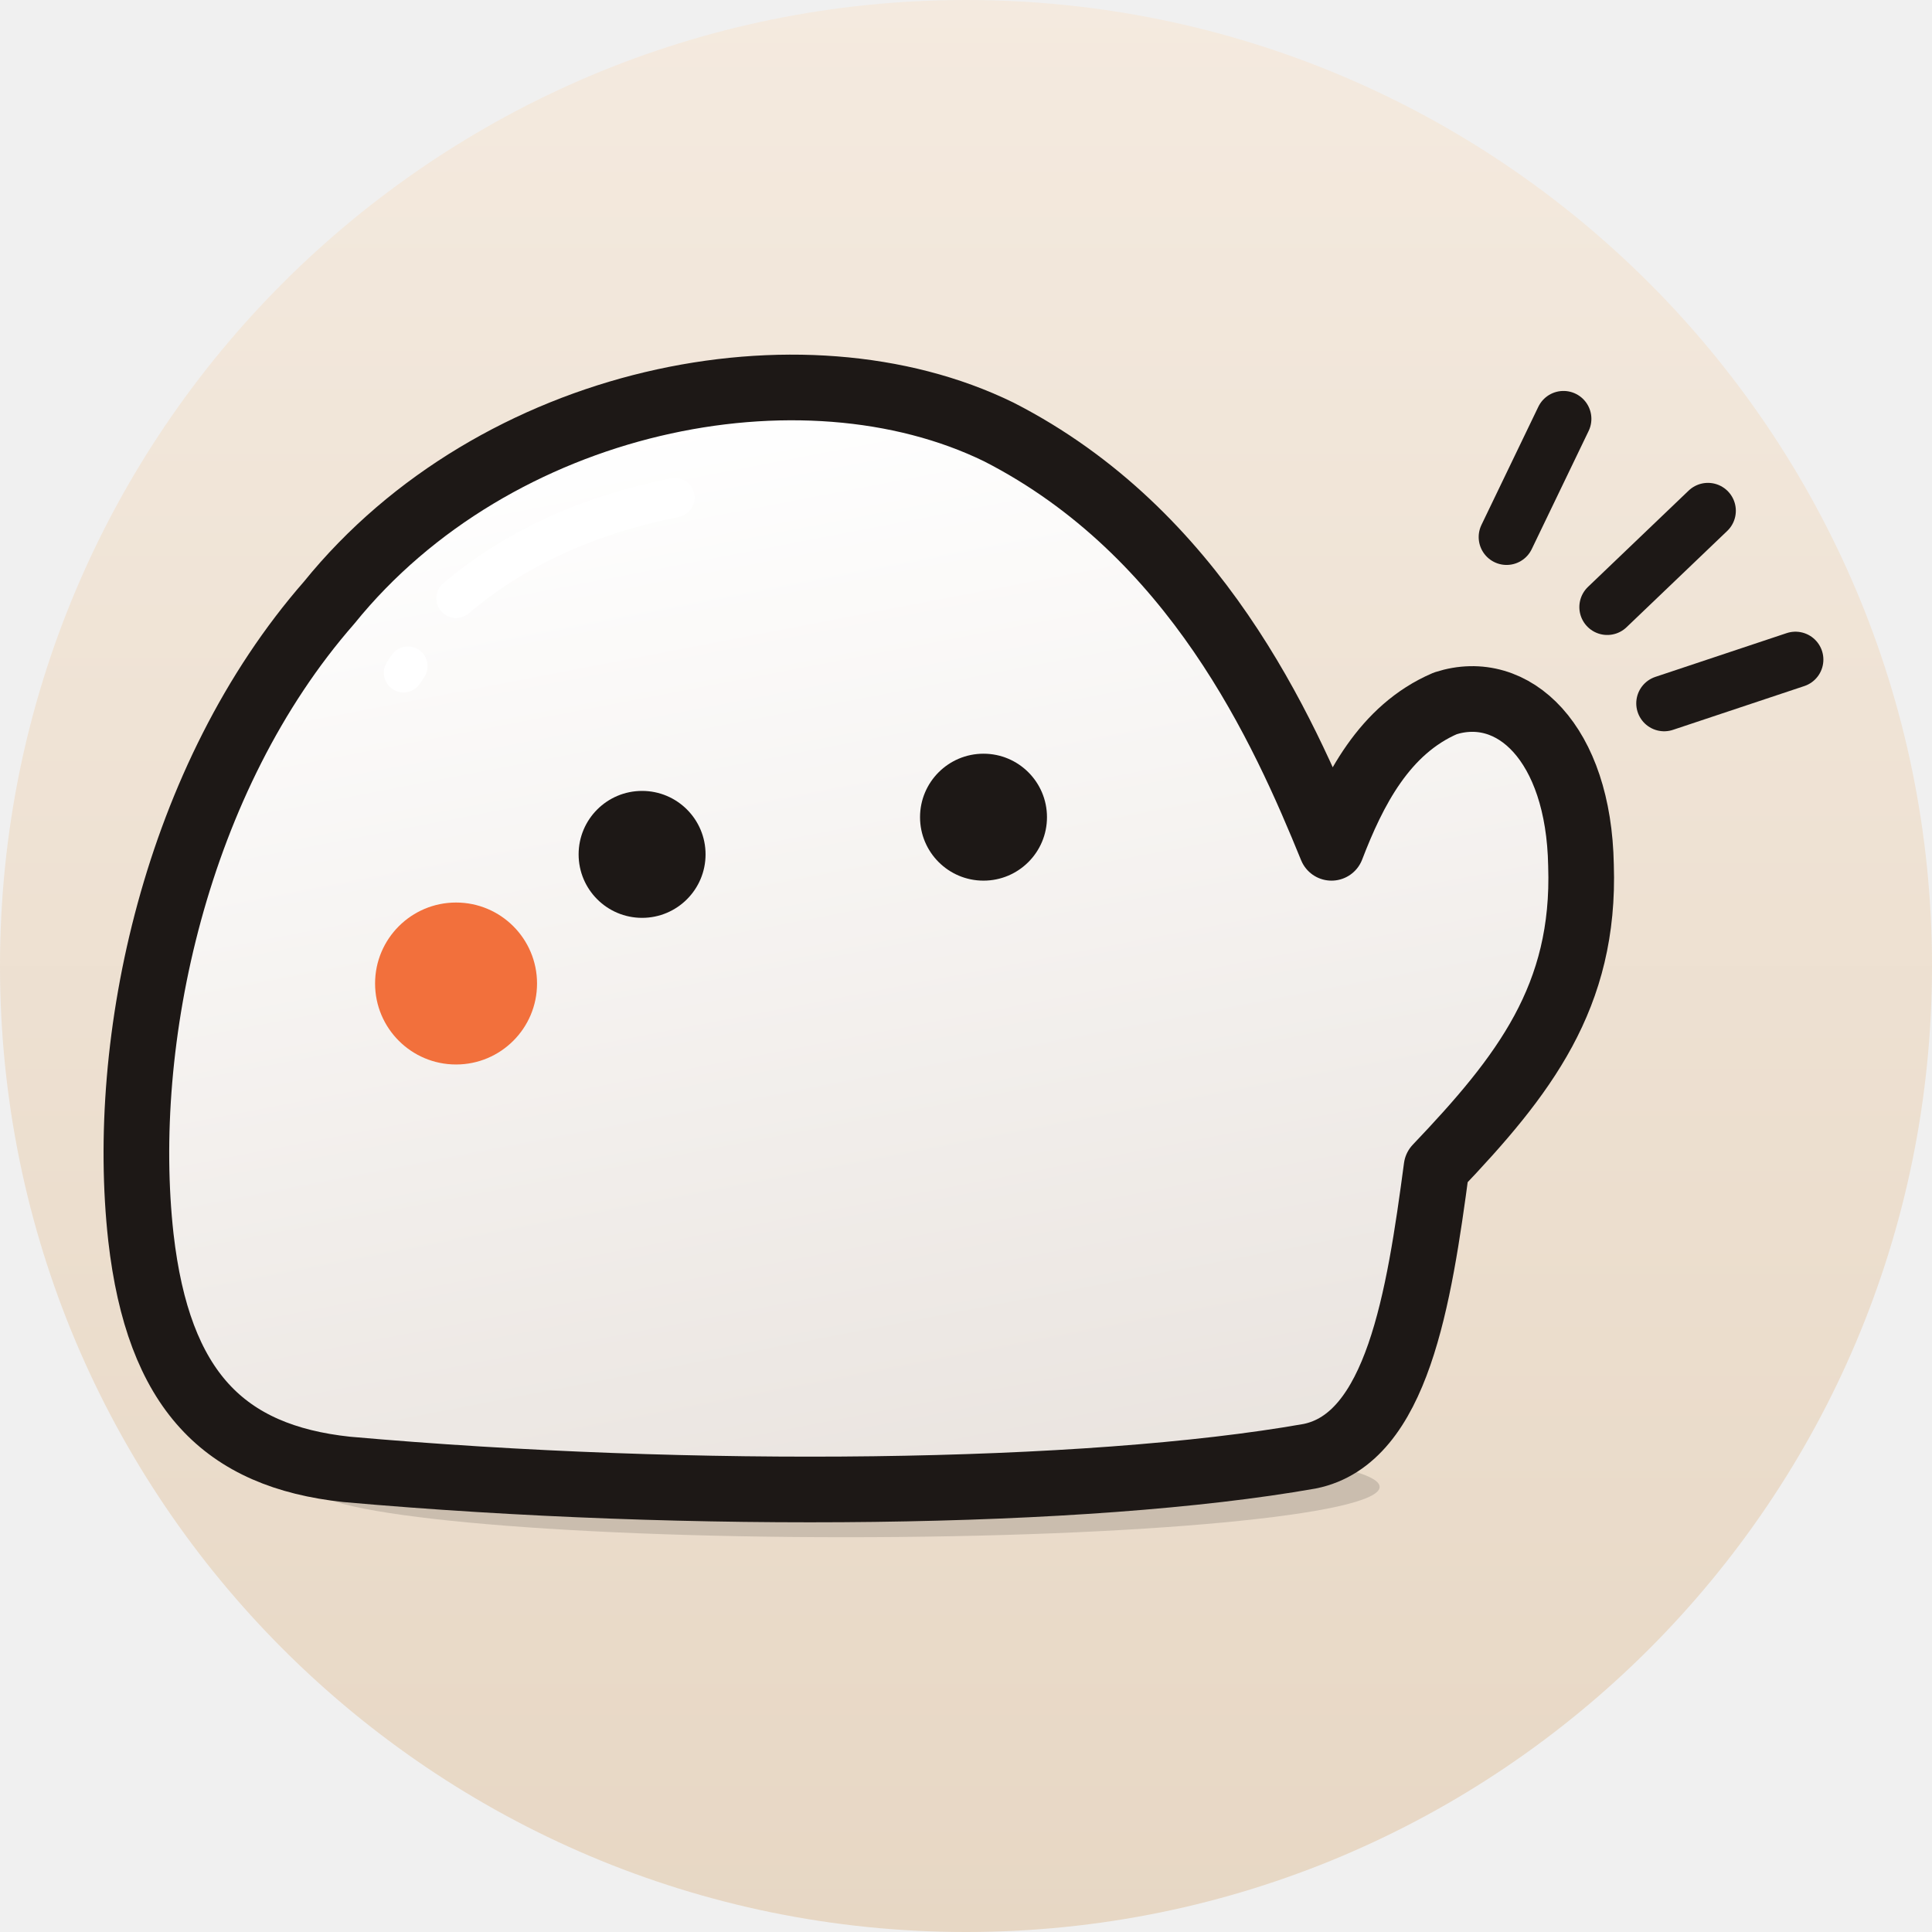
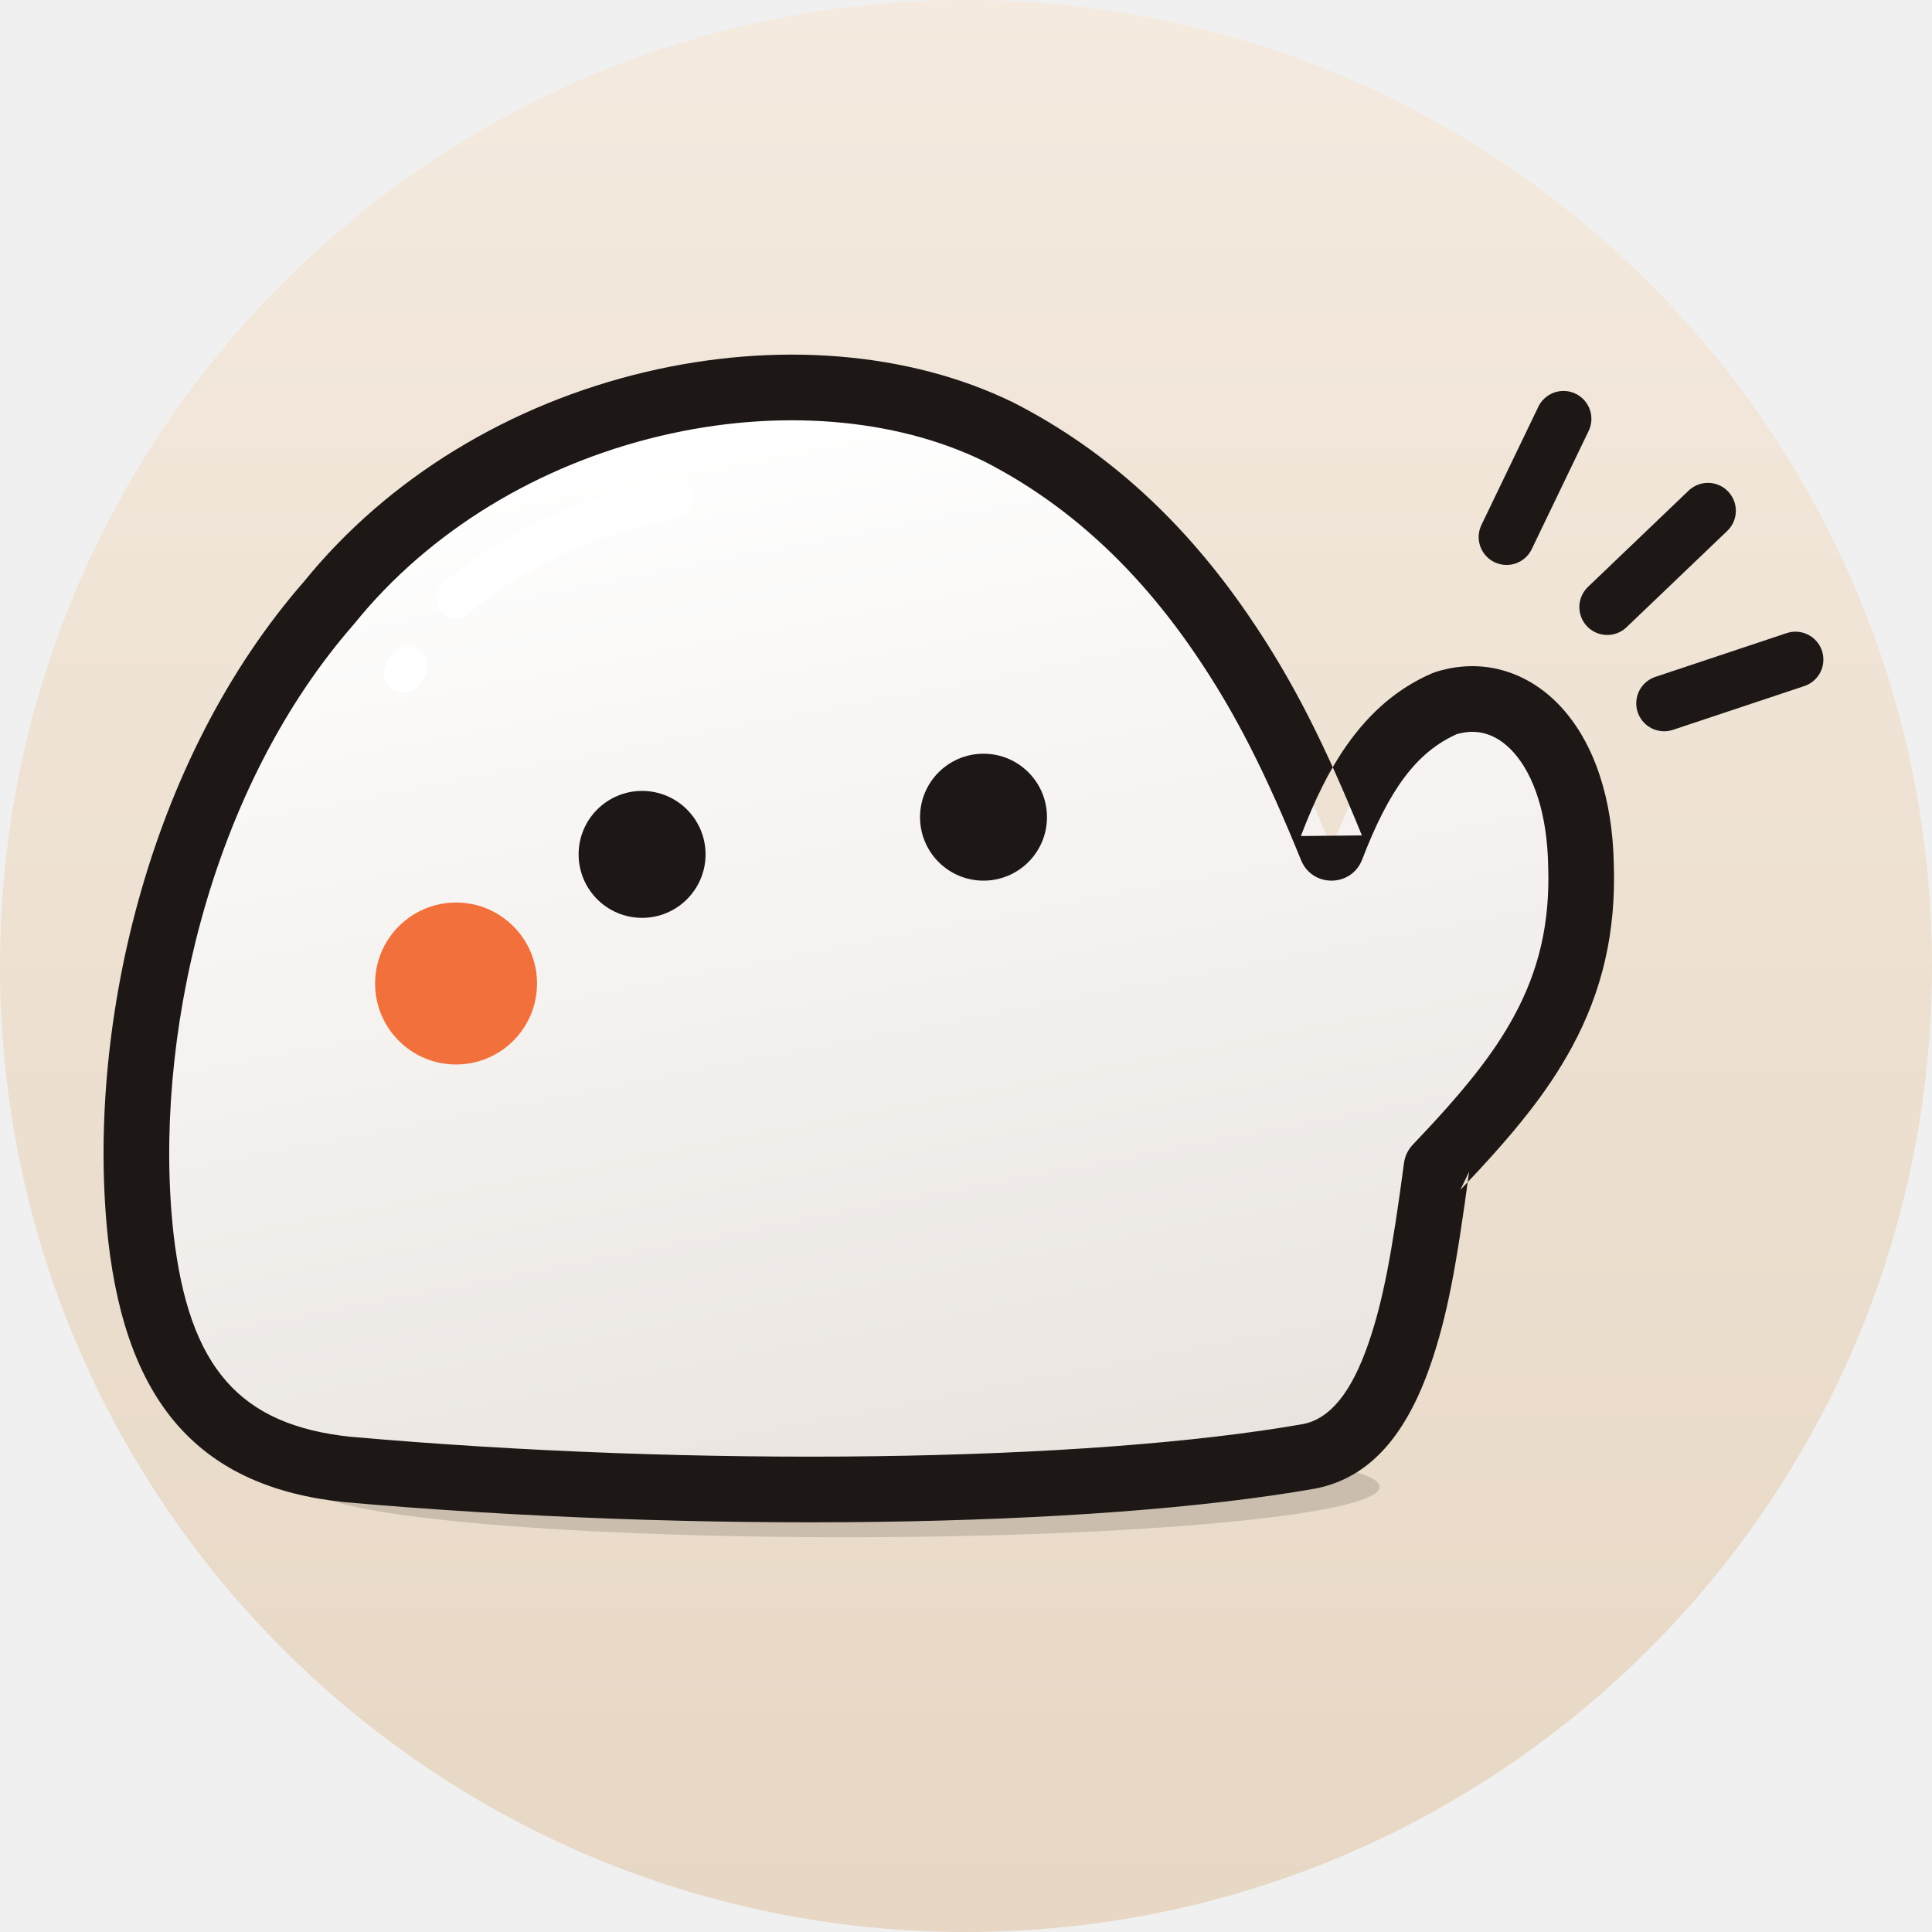
<svg xmlns="http://www.w3.org/2000/svg" width="44" height="44" viewBox="0 0 1024 1024">
  <defs>
    <linearGradient id="disc" x1="0" y1="0" x2="0" y2="1">
      <stop stop-color="#F4EADF" />
      <stop offset="1" stop-color="#E7D7C4" />
    </linearGradient>
    <linearGradient id="body" gradientUnits="userSpaceOnUse" x1="400" y1="300" x2="500" y2="820">
      <stop stop-color="#FFFFFF" />
      <stop offset="1" stop-color="#E9E3DE" />
    </linearGradient>
  </defs>
  <circle cx="512" cy="512" r="512" fill="url(#disc)" />
  <g transform="translate(512 512) scale(1.16) translate(-545 -548)">
    <ellipse cx="490" cy="786" rx="244" ry="23" fill="#000000" opacity="0.14" />
-     <path d="M262 778C420 792 600 790 702 772C742 764 752 700 760 640C800 598 828 562 826 502C825 446 795 418 764 428C736 440 722 468 712 494C690 440 650 350 560 304C470 260 330 288 254 382C184 462 158 582 168 672C176 742 206 772 262 778Z" fill="url(#body)" stroke="#1D1816" stroke-width="30" stroke-linejoin="round" />
+     <path d="M262 778C420 792 600 790 702 772C742 764 752 700 760 640C800 598 828 562 826 502C825 446 795 418 764 428C736 440 722 468 712 494C690 440 650 350 560 304C470 260 330 288 254 382C184 462 158 582 168 672C176 742 206 772 262 778Z" fill="url(#body)" />
+     <path d="M260.68 792.94C421.47 807.19 602.12 804.86 704.61 786.77C704.72 786.75 704.83 786.73 704.94 786.71C729.81 781.73 746.24 761.93 757.17 730.42C764.81 708.40 769.15 684.90 774.87 641.98L770.86 650.34C795.94 624.01 810.76 605.58 821.95 584.88C835.66 559.50 842.03 532.72 840.99 501.50L841.00 501.73C840.46 471.58 832.14 446.56 817.39 430.20C801.98 413.12 780.59 406.89 759.39 413.72C758.95 413.87 758.52 414.03 758.09 414.21C742.28 420.99 729.49 432.15 718.97 447.13C710.85 458.69 704.49 471.73 698.00 488.62L725.89 488.34C709.18 447.33 694.65 417.81 673.87 387.52C645.22 345.73 610.22 312.82 566.83 290.64C566.75 290.60 566.67 290.56 566.59 290.52C518.86 267.19 457.99 262.46 398.28 276.66C336.72 291.29 280.96 324.80 242.34 372.57L242.71 372.12C207.75 412.08 181.89 463.05 166.53 519.30C152.35 571.19 147.76 625.63 153.09 673.66C161.67 748.73 195.63 785.97 260.40 792.91C260.49 792.92 260.58 792.93 260.68 792.94ZM263.32 763.06L263.60 763.09C213.44 757.71 189.95 731.95 182.90 670.30C178.00 626.15 182.28 575.51 195.47 527.20C209.69 475.14 233.49 428.22 265.29 391.88C265.42 391.73 265.54 391.58 265.66 391.43C299.97 349.00 349.91 318.99 405.22 305.84C458.48 293.19 512.27 297.36 553.41 317.48L553.17 317.36C591.77 337.08 623.14 366.58 649.13 404.48C668.43 432.63 682.14 460.46 698.11 499.66C703.24 512.25 721.12 512.07 726.00 499.38C738.10 467.92 750.66 450.04 769.91 441.79L768.61 442.28C778.31 439.14 787.45 441.81 795.11 450.30C804.58 460.79 810.58 478.87 811.00 502.27C811.00 502.35 811.01 502.42 811.01 502.50C811.87 528.38 806.75 549.90 795.55 570.62C785.93 588.43 772.52 605.10 749.14 629.66C746.95 631.95 745.55 634.88 745.13 638.02C739.68 678.94 735.58 701.12 728.83 720.58C721.02 743.10 711.27 754.85 699.06 757.29L699.39 757.23C599.85 774.79 421.71 777.09 263.32 763.06Z" fill="#1D1816" fill-rule="evenodd" />
    <circle cx="312" cy="556" r="37" fill="#F2703C" />
    <path d="M312 380Q352 346 412 334M288 414L290 411" fill="none" stroke="#FFFFFF" stroke-width="18" stroke-linecap="round" />
    <path d="M792 352L818 298 M838 384L884 340 M864 428L924 408" stroke="#1D1816" stroke-width="25.5" stroke-linecap="round" />
    <g fill="#1D1816">
      <circle cx="397" cy="497" r="29" />
      <circle cx="553" cy="480" r="29" />
    </g>
  </g>
</svg>
